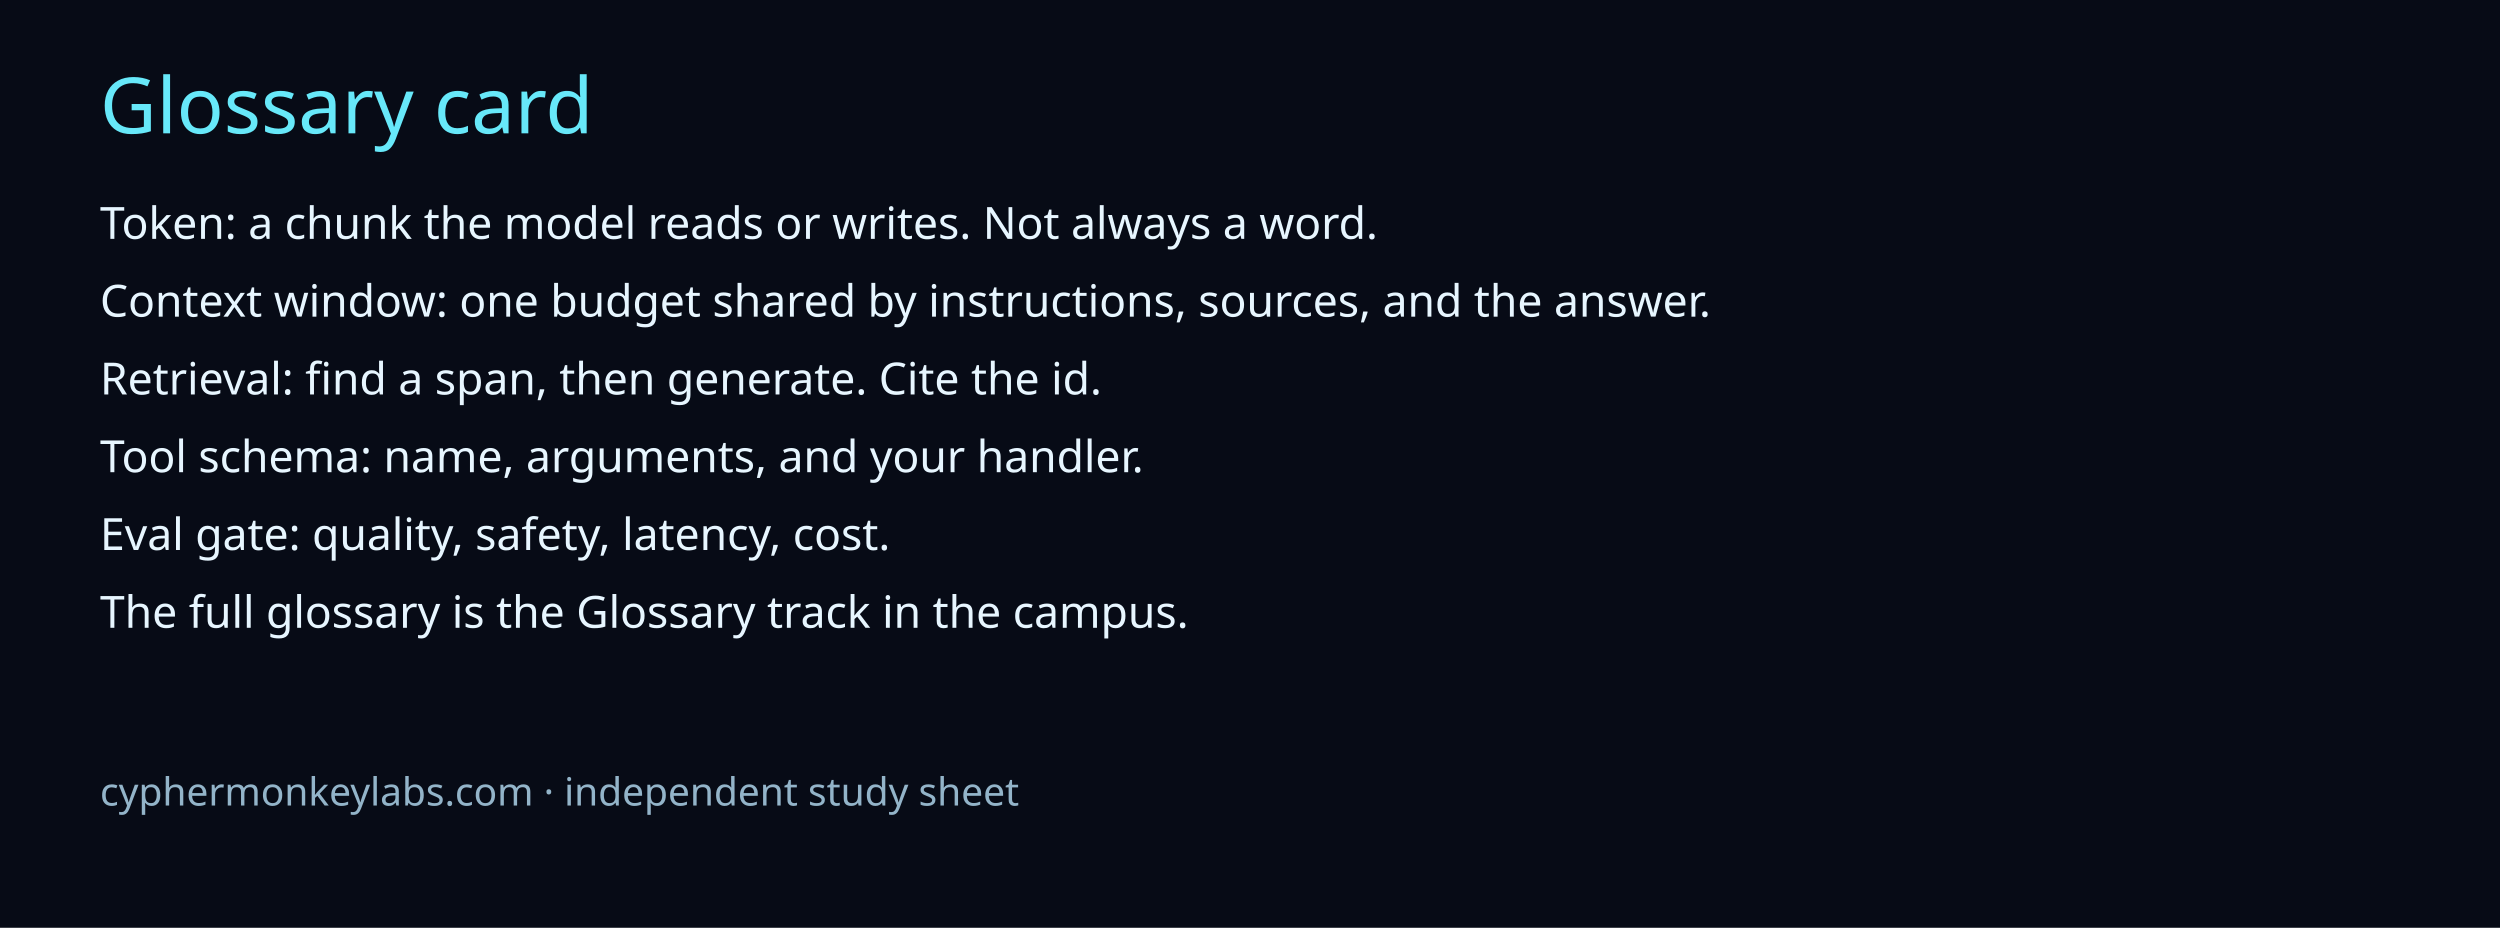
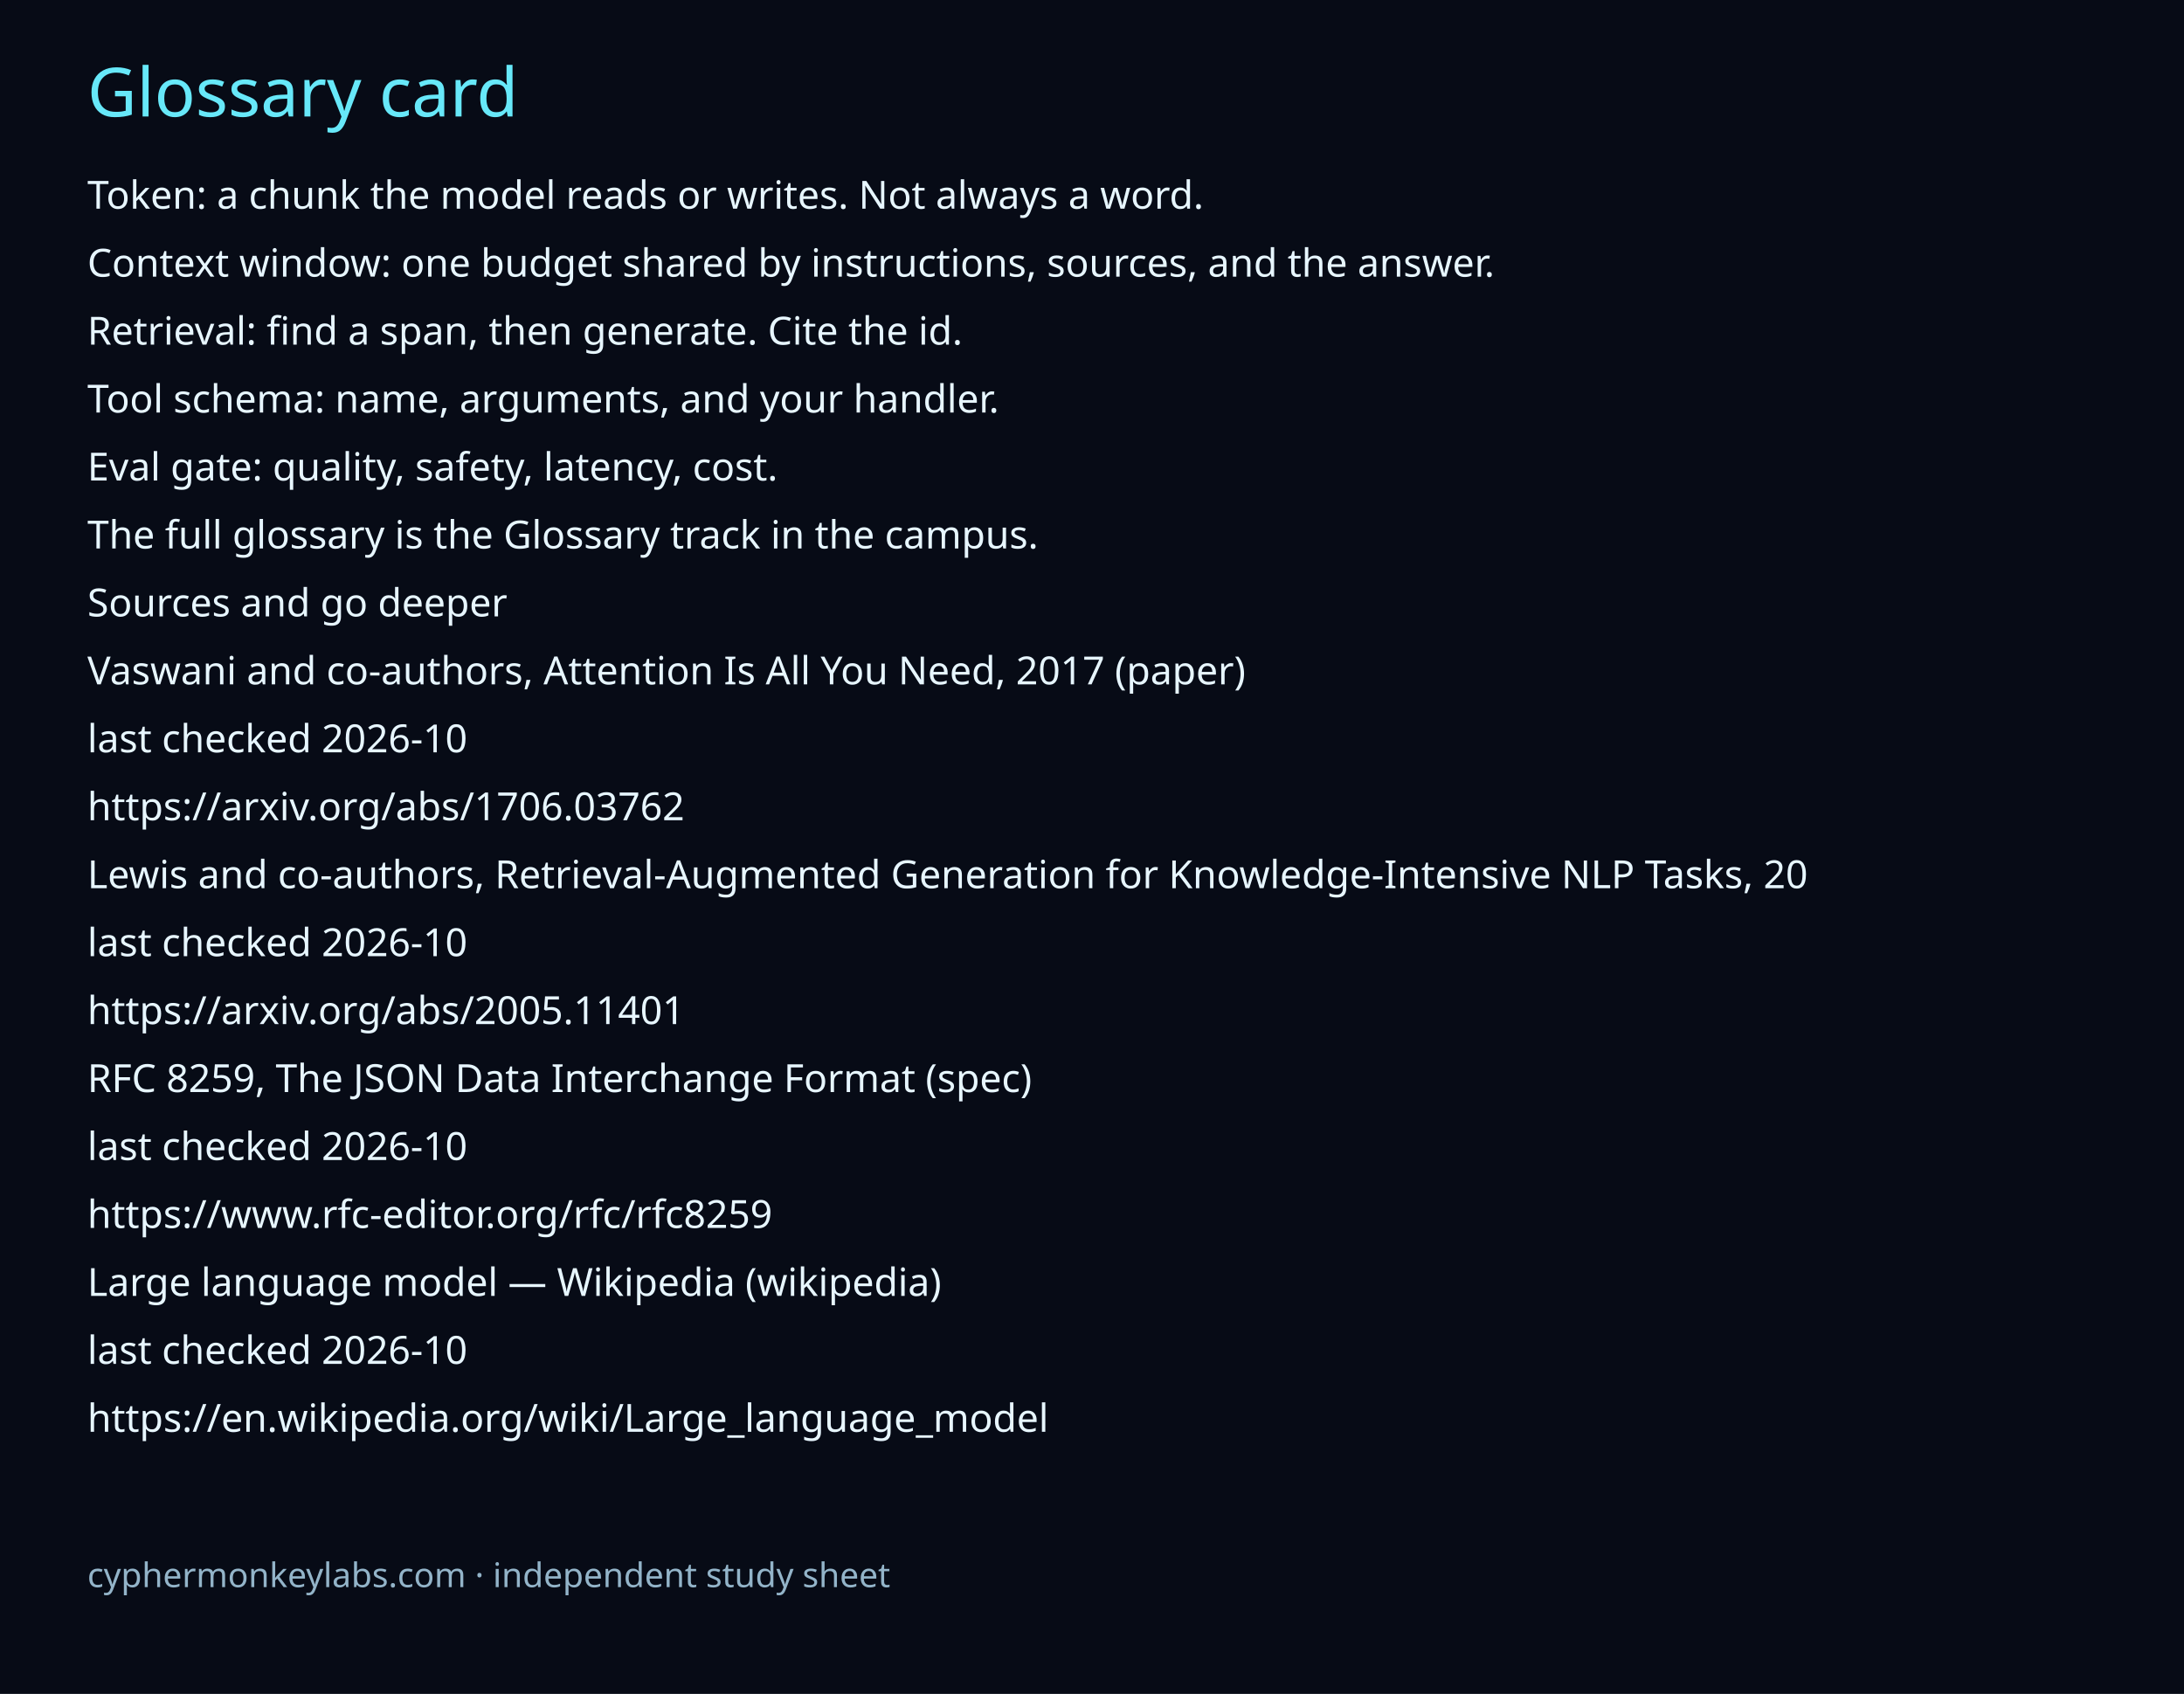
- <svg xmlns="http://www.w3.org/2000/svg" width="900" height="334" viewBox="0 0 900 334">
-   <rect width="900" height="334" fill="#070b16" />
+ <svg xmlns="http://www.w3.org/2000/svg" width="900" height="698" viewBox="0 0 900 698">
+   <rect width="900" height="698" fill="#070b16" />
  <text x="36" y="48" fill="#67e8f9" font-family="system-ui,sans-serif" font-size="28">Glossary card</text>
  <text x="36" y="86" fill="#e7f6ff" font-family="system-ui,sans-serif" font-size="16">Token: a chunk the model reads or writes. Not always a word.</text>
  <text x="36" y="114" fill="#e7f6ff" font-family="system-ui,sans-serif" font-size="16">Context window: one budget shared by instructions, sources, and the answer.</text>
  <text x="36" y="142" fill="#e7f6ff" font-family="system-ui,sans-serif" font-size="16">Retrieval: find a span, then generate. Cite the id.</text>
  <text x="36" y="170" fill="#e7f6ff" font-family="system-ui,sans-serif" font-size="16">Tool schema: name, arguments, and your handler.</text>
  <text x="36" y="198" fill="#e7f6ff" font-family="system-ui,sans-serif" font-size="16">Eval gate: quality, safety, latency, cost.</text>
  <text x="36" y="226" fill="#e7f6ff" font-family="system-ui,sans-serif" font-size="16">The full glossary is the Glossary track in the campus.</text>
-   <text x="36" y="290" fill="#93b4c9" font-family="system-ui,sans-serif" font-size="14">cyphermonkeylabs.com · independent study sheet</text>
+   <text x="36" y="254" fill="#e7f6ff" font-family="system-ui,sans-serif" font-size="16">Sources and go deeper</text>
+   <text x="36" y="282" fill="#e7f6ff" font-family="system-ui,sans-serif" font-size="16">Vaswani and co-authors, Attention Is All You Need, 2017 (paper)</text>
+   <text x="36" y="310" fill="#e7f6ff" font-family="system-ui,sans-serif" font-size="16">last checked 2026-10</text>
+   <text x="36" y="338" fill="#e7f6ff" font-family="system-ui,sans-serif" font-size="16">https://arxiv.org/abs/1706.03762</text>
+   <text x="36" y="366" fill="#e7f6ff" font-family="system-ui,sans-serif" font-size="16">Lewis and co-authors, Retrieval-Augmented Generation for Knowledge-Intensive NLP Tasks, 20</text>
+   <text x="36" y="394" fill="#e7f6ff" font-family="system-ui,sans-serif" font-size="16">last checked 2026-10</text>
+   <text x="36" y="422" fill="#e7f6ff" font-family="system-ui,sans-serif" font-size="16">https://arxiv.org/abs/2005.11401</text>
+   <text x="36" y="450" fill="#e7f6ff" font-family="system-ui,sans-serif" font-size="16">RFC 8259, The JSON Data Interchange Format (spec)</text>
+   <text x="36" y="478" fill="#e7f6ff" font-family="system-ui,sans-serif" font-size="16">last checked 2026-10</text>
+   <text x="36" y="506" fill="#e7f6ff" font-family="system-ui,sans-serif" font-size="16">https://www.rfc-editor.org/rfc/rfc8259</text>
+   <text x="36" y="534" fill="#e7f6ff" font-family="system-ui,sans-serif" font-size="16">Large language model — Wikipedia (wikipedia)</text>
+   <text x="36" y="562" fill="#e7f6ff" font-family="system-ui,sans-serif" font-size="16">last checked 2026-10</text>
+   <text x="36" y="590" fill="#e7f6ff" font-family="system-ui,sans-serif" font-size="16">https://en.wikipedia.org/wiki/Large_language_model</text>
+   <text x="36" y="654" fill="#93b4c9" font-family="system-ui,sans-serif" font-size="14">cyphermonkeylabs.com · independent study sheet</text>
</svg>
